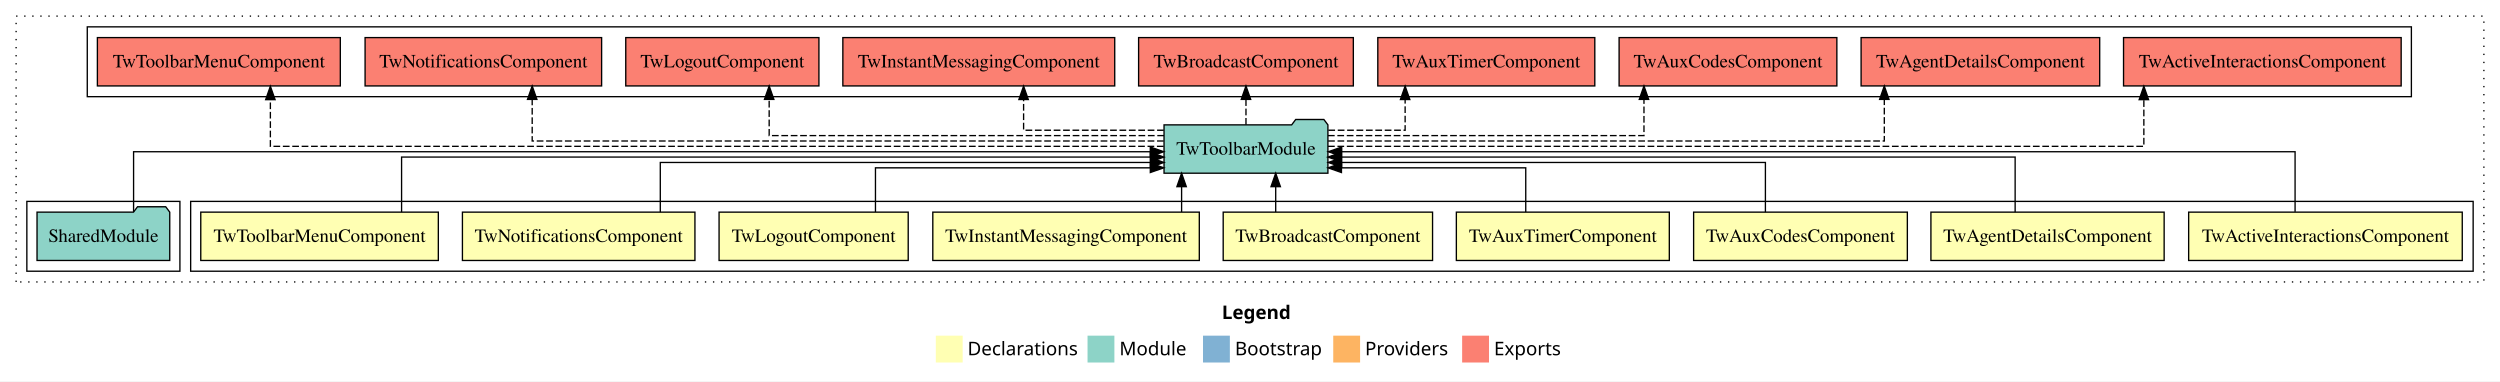
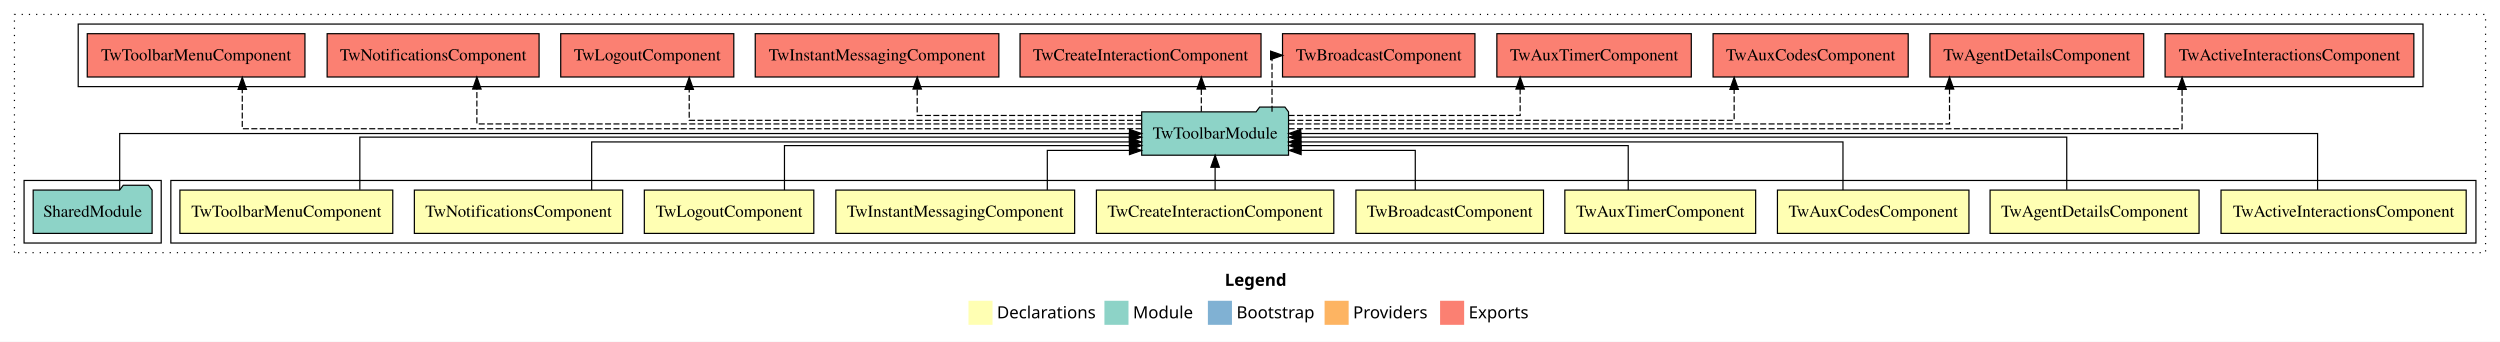
- <svg xmlns="http://www.w3.org/2000/svg" width="1862pt" height="284pt" viewBox="0.00 0.00 1862.00 284.00">
+ <svg xmlns="http://www.w3.org/2000/svg" width="2078pt" height="284pt" viewBox="0.00 0.00 2078.00 284.00">
  <g id="graph0" class="graph" transform="scale(1 1) rotate(0) translate(4 280)">
-     <polygon fill="#ffffff" stroke="transparent" points="-4,4 -4,-280 1858,-280 1858,4 -4,4" />
-     <text text-anchor="start" x="906.009" y="-42.4" font-family="sans-serif" font-weight="bold" font-size="14.00" fill="#000000">Legend</text>
-     <polygon fill="#ffffb3" stroke="transparent" points="693,-10 693,-30 713,-30 713,-10 693,-10" />
-     <text text-anchor="start" x="716.629" y="-15.4" font-family="sans-serif" font-size="14.00" fill="#000000">  Declarations</text>
-     <polygon fill="#8dd3c7" stroke="transparent" points="806,-10 806,-30 826,-30 826,-10 806,-10" />
-     <text text-anchor="start" x="829.725" y="-15.4" font-family="sans-serif" font-size="14.00" fill="#000000">  Module</text>
-     <polygon fill="#80b1d3" stroke="transparent" points="892,-10 892,-30 912,-30 912,-10 892,-10" />
-     <text text-anchor="start" x="915.781" y="-15.4" font-family="sans-serif" font-size="14.00" fill="#000000">  Bootstrap</text>
-     <polygon fill="#fdb462" stroke="transparent" points="989,-10 989,-30 1009,-30 1009,-10 989,-10" />
-     <text text-anchor="start" x="1012.673" y="-15.4" font-family="sans-serif" font-size="14.00" fill="#000000">  Providers</text>
-     <polygon fill="#fb8072" stroke="transparent" points="1085,-10 1085,-30 1105,-30 1105,-10 1085,-10" />
-     <text text-anchor="start" x="1108.726" y="-15.4" font-family="sans-serif" font-size="14.00" fill="#000000">  Exports</text>
+     <polygon fill="#ffffff" stroke="transparent" points="-4,4 -4,-280 2074,-280 2074,4 -4,4" />
+     <text text-anchor="start" x="1014.009" y="-42.4" font-family="sans-serif" font-weight="bold" font-size="14.00" fill="#000000">Legend</text>
+     <polygon fill="#ffffb3" stroke="transparent" points="801,-10 801,-30 821,-30 821,-10 801,-10" />
+     <text text-anchor="start" x="824.629" y="-15.4" font-family="sans-serif" font-size="14.00" fill="#000000">  Declarations</text>
+     <polygon fill="#8dd3c7" stroke="transparent" points="914,-10 914,-30 934,-30 934,-10 914,-10" />
+     <text text-anchor="start" x="937.725" y="-15.4" font-family="sans-serif" font-size="14.00" fill="#000000">  Module</text>
+     <polygon fill="#80b1d3" stroke="transparent" points="1000,-10 1000,-30 1020,-30 1020,-10 1000,-10" />
+     <text text-anchor="start" x="1023.781" y="-15.4" font-family="sans-serif" font-size="14.00" fill="#000000">  Bootstrap</text>
+     <polygon fill="#fdb462" stroke="transparent" points="1097,-10 1097,-30 1117,-30 1117,-10 1097,-10" />
+     <text text-anchor="start" x="1120.673" y="-15.4" font-family="sans-serif" font-size="14.00" fill="#000000">  Providers</text>
+     <polygon fill="#fb8072" stroke="transparent" points="1193,-10 1193,-30 1213,-30 1213,-10 1193,-10" />
+     <text text-anchor="start" x="1216.726" y="-15.4" font-family="sans-serif" font-size="14.00" fill="#000000">  Exports</text>
    <g id="clust1" class="cluster">
-       <polygon fill="none" stroke="#000000" stroke-dasharray="1,5" points="8,-70 8,-268 1846,-268 1846,-70 8,-70" />
+       <polygon fill="none" stroke="#000000" stroke-dasharray="1,5" points="8,-70 8,-268 2062,-268 2062,-70 8,-70" />
    </g>
    <g id="clust2" class="cluster">
-       <polygon fill="none" stroke="#000000" points="138,-78 138,-130 1838,-130 1838,-78 138,-78" />
-     </g>
-     <g id="clust12" class="cluster">
+       <polygon fill="none" stroke="#000000" points="138,-78 138,-130 2054,-130 2054,-78 138,-78" />
+     </g>
+     <g id="clust13" class="cluster">
      <polygon fill="none" stroke="#000000" points="16,-78 16,-130 130,-130 130,-78 16,-78" />
    </g>
-     <g id="clust13" class="cluster">
-       <polygon fill="none" stroke="#000000" points="61,-208 61,-260 1792,-260 1792,-208 61,-208" />
+     <g id="clust14" class="cluster">
+       <polygon fill="none" stroke="#000000" points="61,-208 61,-260 2010,-260 2010,-208 61,-208" />
    </g>
    <g id="node1" class="node">
-       <polygon fill="#ffffb3" stroke="#000000" points="1829.89,-122 1626.11,-122 1626.11,-86 1829.89,-86 1829.89,-122" />
-       <text text-anchor="middle" x="1728" y="-99.8" font-family="Times,serif" font-size="14.00" fill="#000000">TwActiveInteractionsComponent</text>
-     </g>
-     <g id="node10" class="node">
-       <polygon fill="#8dd3c7" stroke="#000000" points="985.028,-187 982.028,-191 961.028,-191 958.028,-187 862.972,-187 862.972,-151 985.028,-151 985.028,-187" />
-       <text text-anchor="middle" x="924" y="-164.8" font-family="Times,serif" font-size="14.00" fill="#000000">TwToolbarModule</text>
+       <polygon fill="#ffffb3" stroke="#000000" points="2045.89,-122 1842.11,-122 1842.11,-86 2045.89,-86 2045.89,-122" />
+       <text text-anchor="middle" x="1944" y="-99.8" font-family="Times,serif" font-size="14.00" fill="#000000">TwActiveInteractionsComponent</text>
+     </g>
+     <g id="node11" class="node">
+       <polygon fill="#8dd3c7" stroke="#000000" points="1067.028,-187 1064.028,-191 1043.028,-191 1040.028,-187 944.972,-187 944.972,-151 1067.028,-151 1067.028,-187" />
+       <text text-anchor="middle" x="1006" y="-164.8" font-family="Times,serif" font-size="14.00" fill="#000000">TwToolbarModule</text>
    </g>
    <g id="edge1" class="edge">
-       <path fill="none" stroke="#000000" d="M1705.375,-122.222C1705.375,-140.828 1705.375,-167 1705.375,-167 1705.375,-167 995.313,-167 995.313,-167" />
-       <polygon fill="#000000" stroke="#000000" points="995.313,-163.5 985.313,-167 995.313,-170.5 995.313,-163.5" />
+       <path fill="none" stroke="#000000" d="M1922.375,-122.106C1922.375,-141.339 1922.375,-169 1922.375,-169 1922.375,-169 1077.192,-169 1077.192,-169" />
+       <polygon fill="#000000" stroke="#000000" points="1077.192,-165.5 1067.192,-169 1077.192,-172.5 1077.192,-165.5" />
    </g>
    <g id="node2" class="node">
-       <polygon fill="#ffffb3" stroke="#000000" points="1607.856,-122 1434.144,-122 1434.144,-86 1607.856,-86 1607.856,-122" />
-       <text text-anchor="middle" x="1521" y="-99.8" font-family="Times,serif" font-size="14.00" fill="#000000">TwAgentDetailsComponent</text>
+       <polygon fill="#ffffb3" stroke="#000000" points="1823.856,-122 1650.144,-122 1650.144,-86 1823.856,-86 1823.856,-122" />
+       <text text-anchor="middle" x="1737" y="-99.8" font-family="Times,serif" font-size="14.00" fill="#000000">TwAgentDetailsComponent</text>
    </g>
    <g id="edge2" class="edge">
-       <path fill="none" stroke="#000000" d="M1496.875,-122.022C1496.875,-139.373 1496.875,-163 1496.875,-163 1496.875,-163 995.036,-163 995.036,-163" />
-       <polygon fill="#000000" stroke="#000000" points="995.036,-159.5 985.036,-163 995.036,-166.5 995.036,-159.5" />
+       <path fill="none" stroke="#000000" d="M1713.875,-122.267C1713.875,-140.555 1713.875,-166 1713.875,-166 1713.875,-166 1077.273,-166 1077.273,-166" />
+       <polygon fill="#000000" stroke="#000000" points="1077.273,-162.5 1067.273,-166 1077.273,-169.5 1077.273,-162.5" />
    </g>
    <g id="node3" class="node">
-       <polygon fill="#ffffb3" stroke="#000000" points="1416.594,-122 1257.406,-122 1257.406,-86 1416.594,-86 1416.594,-122" />
-       <text text-anchor="middle" x="1337" y="-99.8" font-family="Times,serif" font-size="14.00" fill="#000000">TwAuxCodesComponent</text>
+       <polygon fill="#ffffb3" stroke="#000000" points="1632.594,-122 1473.406,-122 1473.406,-86 1632.594,-86 1632.594,-122" />
+       <text text-anchor="middle" x="1553" y="-99.8" font-family="Times,serif" font-size="14.00" fill="#000000">TwAuxCodesComponent</text>
    </g>
    <g id="edge3" class="edge">
-       <path fill="none" stroke="#000000" d="M1310.875,-122.009C1310.875,-138.049 1310.875,-159 1310.875,-159 1310.875,-159 995.302,-159 995.302,-159" />
-       <polygon fill="#000000" stroke="#000000" points="995.302,-155.5 985.302,-159 995.302,-162.5 995.302,-155.5" />
+       <path fill="none" stroke="#000000" d="M1527.875,-122.034C1527.875,-139.06 1527.875,-162 1527.875,-162 1527.875,-162 1077.143,-162 1077.143,-162" />
+       <polygon fill="#000000" stroke="#000000" points="1077.143,-158.5 1067.143,-162 1077.143,-165.5 1077.143,-158.5" />
    </g>
    <g id="node4" class="node">
-       <polygon fill="#ffffb3" stroke="#000000" points="1239.307,-122 1080.693,-122 1080.693,-86 1239.307,-86 1239.307,-122" />
-       <text text-anchor="middle" x="1160" y="-99.8" font-family="Times,serif" font-size="14.00" fill="#000000">TwAuxTimerComponent</text>
+       <polygon fill="#ffffb3" stroke="#000000" points="1455.307,-122 1296.693,-122 1296.693,-86 1455.307,-86 1455.307,-122" />
+       <text text-anchor="middle" x="1376" y="-99.8" font-family="Times,serif" font-size="14.00" fill="#000000">TwAuxTimerComponent</text>
    </g>
    <g id="edge4" class="edge">
-       <path fill="none" stroke="#000000" d="M1132.375,-122.124C1132.375,-136.783 1132.375,-155 1132.375,-155 1132.375,-155 995.111,-155 995.111,-155" />
-       <polygon fill="#000000" stroke="#000000" points="995.111,-151.5 985.111,-155 995.111,-158.5 995.111,-151.5" />
+       <path fill="none" stroke="#000000" d="M1349.375,-122.009C1349.375,-138.049 1349.375,-159 1349.375,-159 1349.375,-159 1077.389,-159 1077.389,-159" />
+       <polygon fill="#000000" stroke="#000000" points="1077.389,-155.5 1067.389,-159 1077.389,-162.5 1077.389,-155.5" />
    </g>
    <g id="node5" class="node">
-       <polygon fill="#ffffb3" stroke="#000000" points="1062.968,-122 907.032,-122 907.032,-86 1062.968,-86 1062.968,-122" />
-       <text text-anchor="middle" x="985" y="-99.8" font-family="Times,serif" font-size="14.00" fill="#000000">TwBroadcastComponent</text>
+       <polygon fill="#ffffb3" stroke="#000000" points="1278.968,-122 1123.032,-122 1123.032,-86 1278.968,-86 1278.968,-122" />
+       <text text-anchor="middle" x="1201" y="-99.8" font-family="Times,serif" font-size="14.00" fill="#000000">TwBroadcastComponent</text>
    </g>
    <g id="edge5" class="edge">
-       <path fill="none" stroke="#000000" d="M946.14,-122.106C946.14,-122.106 946.14,-140.991 946.14,-140.991" />
-       <polygon fill="#000000" stroke="#000000" points="942.64,-140.991 946.14,-150.991 949.64,-140.991 942.64,-140.991" />
+       <path fill="none" stroke="#000000" d="M1172.375,-122.124C1172.375,-136.783 1172.375,-155 1172.375,-155 1172.375,-155 1077.479,-155 1077.479,-155" />
+       <polygon fill="#000000" stroke="#000000" points="1077.479,-151.5 1067.479,-155 1077.479,-158.5 1077.479,-151.5" />
    </g>
    <g id="node6" class="node">
+       <polygon fill="#ffffb3" stroke="#000000" points="1104.66,-122 907.34,-122 907.34,-86 1104.66,-86 1104.66,-122" />
+       <text text-anchor="middle" x="1006" y="-99.8" font-family="Times,serif" font-size="14.00" fill="#000000">TwCreateInteractionComponent</text>
+     </g>
+     <g id="edge6" class="edge">
+       <path fill="none" stroke="#000000" d="M1006,-122.106C1006,-122.106 1006,-140.991 1006,-140.991" />
+       <polygon fill="#000000" stroke="#000000" points="1002.5,-140.991 1006,-150.991 1009.5,-140.991 1002.5,-140.991" />
+     </g>
+     <g id="node7" class="node">
      <polygon fill="#ffffb3" stroke="#000000" points="889.246,-122 690.754,-122 690.754,-86 889.246,-86 889.246,-122" />
      <text text-anchor="middle" x="790" y="-99.8" font-family="Times,serif" font-size="14.00" fill="#000000">TwInstantMessagingComponent</text>
    </g>
-     <g id="edge6" class="edge">
-       <path fill="none" stroke="#000000" d="M876.055,-122.106C876.055,-122.106 876.055,-140.991 876.055,-140.991" />
-       <polygon fill="#000000" stroke="#000000" points="872.555,-140.991 876.055,-150.991 879.555,-140.991 872.555,-140.991" />
-     </g>
-     <g id="node7" class="node">
+     <g id="edge7" class="edge">
+       <path fill="none" stroke="#000000" d="M866.522,-122.124C866.522,-136.783 866.522,-155 866.522,-155 866.522,-155 934.823,-155 934.823,-155" />
+       <polygon fill="#000000" stroke="#000000" points="934.823,-158.5 944.823,-155 934.823,-151.5 934.823,-158.5" />
+     </g>
+     <g id="node8" class="node">
      <polygon fill="#ffffb3" stroke="#000000" points="672.436,-122 531.564,-122 531.564,-86 672.436,-86 672.436,-122" />
      <text text-anchor="middle" x="602" y="-99.8" font-family="Times,serif" font-size="14.00" fill="#000000">TwLogoutComponent</text>
    </g>
-     <g id="edge7" class="edge">
-       <path fill="none" stroke="#000000" d="M648.047,-122.124C648.047,-136.783 648.047,-155 648.047,-155 648.047,-155 852.757,-155 852.757,-155" />
-       <polygon fill="#000000" stroke="#000000" points="852.757,-158.5 862.757,-155 852.757,-151.5 852.757,-158.5" />
-     </g>
-     <g id="node8" class="node">
+     <g id="edge8" class="edge">
+       <path fill="none" stroke="#000000" d="M648.047,-122.009C648.047,-138.049 648.047,-159 648.047,-159 648.047,-159 934.872,-159 934.872,-159" />
+       <polygon fill="#000000" stroke="#000000" points="934.872,-162.5 944.872,-159 934.872,-155.5 934.872,-162.5" />
+     </g>
+     <g id="node9" class="node">
      <polygon fill="#ffffb3" stroke="#000000" points="513.586,-122 340.414,-122 340.414,-86 513.586,-86 513.586,-122" />
      <text text-anchor="middle" x="427" y="-99.8" font-family="Times,serif" font-size="14.00" fill="#000000">TwNotificationsComponent</text>
    </g>
-     <g id="edge8" class="edge">
-       <path fill="none" stroke="#000000" d="M487.788,-122.009C487.788,-138.049 487.788,-159 487.788,-159 487.788,-159 852.887,-159 852.887,-159" />
-       <polygon fill="#000000" stroke="#000000" points="852.887,-162.5 862.887,-159 852.887,-155.5 852.887,-162.5" />
-     </g>
-     <g id="node9" class="node">
+     <g id="edge9" class="edge">
+       <path fill="none" stroke="#000000" d="M487.788,-122.034C487.788,-139.06 487.788,-162 487.788,-162 487.788,-162 934.775,-162 934.775,-162" />
+       <polygon fill="#000000" stroke="#000000" points="934.775,-165.5 944.775,-162 934.775,-158.5 934.775,-165.5" />
+     </g>
+     <g id="node10" class="node">
      <polygon fill="#ffffb3" stroke="#000000" points="322.469,-122 145.531,-122 145.531,-86 322.469,-86 322.469,-122" />
      <text text-anchor="middle" x="234" y="-99.8" font-family="Times,serif" font-size="14.00" fill="#000000">TwToolbarMenuComponent</text>
    </g>
-     <g id="edge9" class="edge">
-       <path fill="none" stroke="#000000" d="M295.096,-122.022C295.096,-139.373 295.096,-163 295.096,-163 295.096,-163 852.84,-163 852.84,-163" />
-       <polygon fill="#000000" stroke="#000000" points="852.84,-166.5 862.84,-163 852.84,-159.5 852.84,-166.5" />
-     </g>
-     <g id="node12" class="node">
-       <polygon fill="#fb8072" stroke="#000000" points="1784.39,-252 1577.61,-252 1577.61,-216 1784.39,-216 1784.39,-252" />
-       <text text-anchor="middle" x="1681" y="-229.8" font-family="Times,serif" font-size="14.00" fill="#000000">TwActiveInteractionsComponent </text>
-     </g>
-     <g id="edge11" class="edge">
-       <path fill="none" stroke="#000000" stroke-dasharray="5,2" d="M985.119,-171C1150.206,-171 1592.741,-171 1592.741,-171 1592.741,-171 1592.741,-205.778 1592.741,-205.778" />
-       <polygon fill="#000000" stroke="#000000" points="1589.242,-205.778 1592.741,-215.778 1596.242,-205.778 1589.242,-205.778" />
+     <g id="edge10" class="edge">
+       <path fill="none" stroke="#000000" d="M295.096,-122.267C295.096,-140.555 295.096,-166 295.096,-166 295.096,-166 934.773,-166 934.773,-166" />
+       <polygon fill="#000000" stroke="#000000" points="934.774,-169.5 944.773,-166 934.773,-162.5 934.774,-169.5" />
    </g>
    <g id="node13" class="node">
-       <polygon fill="#fb8072" stroke="#000000" points="1559.856,-252 1382.144,-252 1382.144,-216 1559.856,-216 1559.856,-252" />
-       <text text-anchor="middle" x="1471" y="-229.8" font-family="Times,serif" font-size="14.00" fill="#000000">TwAgentDetailsComponent </text>
+       <polygon fill="#fb8072" stroke="#000000" points="2002.39,-252 1795.61,-252 1795.61,-216 2002.39,-216 2002.39,-252" />
+       <text text-anchor="middle" x="1899" y="-229.8" font-family="Times,serif" font-size="14.00" fill="#000000">TwActiveInteractionsComponent </text>
    </g>
    <g id="edge12" class="edge">
-       <path fill="none" stroke="#000000" stroke-dasharray="5,2" d="M985.181,-175C1113.589,-175 1399.435,-175 1399.435,-175 1399.435,-175 1399.435,-205.977 1399.435,-205.977" />
-       <polygon fill="#000000" stroke="#000000" points="1395.935,-205.977 1399.435,-215.977 1402.935,-205.977 1395.935,-205.977" />
+       <path fill="none" stroke="#000000" stroke-dasharray="5,2" d="M1067.071,-173C1254.636,-173 1809.741,-173 1809.741,-173 1809.741,-173 1809.741,-205.698 1809.741,-205.698" />
+       <polygon fill="#000000" stroke="#000000" points="1806.242,-205.698 1809.741,-215.698 1813.242,-205.698 1806.242,-205.698" />
    </g>
    <g id="node14" class="node">
-       <polygon fill="#fb8072" stroke="#000000" points="1364.094,-252 1201.906,-252 1201.906,-216 1364.094,-216 1364.094,-252" />
-       <text text-anchor="middle" x="1283" y="-229.8" font-family="Times,serif" font-size="14.00" fill="#000000">TwAuxCodesComponent </text>
+       <polygon fill="#fb8072" stroke="#000000" points="1777.856,-252 1600.144,-252 1600.144,-216 1777.856,-216 1777.856,-252" />
+       <text text-anchor="middle" x="1689" y="-229.8" font-family="Times,serif" font-size="14.00" fill="#000000">TwAgentDetailsComponent </text>
    </g>
    <g id="edge13" class="edge">
-       <path fill="none" stroke="#000000" stroke-dasharray="5,2" d="M985.061,-179C1071.836,-179 1220.428,-179 1220.428,-179 1220.428,-179 1220.428,-205.991 1220.428,-205.991" />
-       <polygon fill="#000000" stroke="#000000" points="1216.928,-205.991 1220.428,-215.991 1223.928,-205.991 1216.928,-205.991" />
+       <path fill="none" stroke="#000000" stroke-dasharray="5,2" d="M1067.044,-177C1221.644,-177 1616.435,-177 1616.435,-177 1616.435,-177 1616.435,-205.965 1616.435,-205.965" />
+       <polygon fill="#000000" stroke="#000000" points="1612.935,-205.965 1616.435,-215.965 1619.935,-205.965 1612.935,-205.965" />
    </g>
    <g id="node15" class="node">
-       <polygon fill="#fb8072" stroke="#000000" points="1183.807,-252 1022.193,-252 1022.193,-216 1183.807,-216 1183.807,-252" />
-       <text text-anchor="middle" x="1103" y="-229.8" font-family="Times,serif" font-size="14.00" fill="#000000">TwAuxTimerComponent </text>
+       <polygon fill="#fb8072" stroke="#000000" points="1582.094,-252 1419.906,-252 1419.906,-216 1582.094,-216 1582.094,-252" />
+       <text text-anchor="middle" x="1501" y="-229.8" font-family="Times,serif" font-size="14.00" fill="#000000">TwAuxCodesComponent </text>
    </g>
    <g id="edge14" class="edge">
-       <path fill="none" stroke="#000000" stroke-dasharray="5,2" d="M985.353,-183C1014.278,-183 1042.54,-183 1042.54,-183 1042.54,-183 1042.54,-205.876 1042.54,-205.876" />
-       <polygon fill="#000000" stroke="#000000" points="1039.04,-205.876 1042.54,-215.876 1046.04,-205.876 1039.04,-205.876" />
+       <path fill="none" stroke="#000000" stroke-dasharray="5,2" d="M1067.355,-180C1186.465,-180 1437.428,-180 1437.428,-180 1437.428,-180 1437.428,-205.718 1437.428,-205.718" />
+       <polygon fill="#000000" stroke="#000000" points="1433.928,-205.718 1437.428,-215.718 1440.928,-205.718 1433.928,-205.718" />
    </g>
    <g id="node16" class="node">
-       <polygon fill="#fb8072" stroke="#000000" points="1003.968,-252 844.032,-252 844.032,-216 1003.968,-216 1003.968,-252" />
-       <text text-anchor="middle" x="924" y="-229.8" font-family="Times,serif" font-size="14.00" fill="#000000">TwBroadcastComponent </text>
+       <polygon fill="#fb8072" stroke="#000000" points="1401.807,-252 1240.193,-252 1240.193,-216 1401.807,-216 1401.807,-252" />
+       <text text-anchor="middle" x="1321" y="-229.8" font-family="Times,serif" font-size="14.00" fill="#000000">TwAuxTimerComponent </text>
    </g>
    <g id="edge15" class="edge">
-       <path fill="none" stroke="#000000" stroke-dasharray="5,2" d="M924,-187.106C924,-187.106 924,-205.991 924,-205.991" />
-       <polygon fill="#000000" stroke="#000000" points="920.5,-205.991 924,-215.991 927.5,-205.991 920.5,-205.991" />
+       <path fill="none" stroke="#000000" stroke-dasharray="5,2" d="M1067.052,-184C1142.074,-184 1259.54,-184 1259.54,-184 1259.54,-184 1259.54,-205.949 1259.54,-205.949" />
+       <polygon fill="#000000" stroke="#000000" points="1256.04,-205.949 1259.54,-215.949 1263.04,-205.949 1256.04,-205.949" />
    </g>
    <g id="node17" class="node">
+       <polygon fill="#fb8072" stroke="#000000" points="1221.968,-252 1062.032,-252 1062.032,-216 1221.968,-216 1221.968,-252" />
+       <text text-anchor="middle" x="1142" y="-229.8" font-family="Times,serif" font-size="14.00" fill="#000000">TwBroadcastComponent </text>
+     </g>
+     <g id="edge16" class="edge">
+       <path fill="none" stroke="#000000" stroke-dasharray="5,2" d="M1053.298,-187.106C1053.298,-206.339 1053.298,-234 1053.298,-234 1053.298,-234 1054.181,-234 1054.181,-234" />
+       <polygon fill="#000000" stroke="#000000" points="1052.128,-237.5 1062.127,-234 1052.127,-230.5 1052.128,-237.5" />
+     </g>
+     <g id="node18" class="node">
+       <polygon fill="#fb8072" stroke="#000000" points="1044.16,-252 843.84,-252 843.84,-216 1044.16,-216 1044.16,-252" />
+       <text text-anchor="middle" x="944" y="-229.8" font-family="Times,serif" font-size="14.00" fill="#000000">TwCreateInteractionComponent </text>
+     </g>
+     <g id="edge17" class="edge">
+       <path fill="none" stroke="#000000" stroke-dasharray="5,2" d="M994.533,-187.106C994.533,-187.106 994.533,-205.991 994.533,-205.991" />
+       <polygon fill="#000000" stroke="#000000" points="991.033,-205.991 994.533,-215.991 998.033,-205.991 991.033,-205.991" />
+     </g>
+     <g id="node19" class="node">
      <polygon fill="#fb8072" stroke="#000000" points="826.246,-252 623.754,-252 623.754,-216 826.246,-216 826.246,-252" />
      <text text-anchor="middle" x="725" y="-229.8" font-family="Times,serif" font-size="14.00" fill="#000000">TwInstantMessagingComponent </text>
    </g>
-     <g id="edge16" class="edge">
-       <path fill="none" stroke="#000000" stroke-dasharray="5,2" d="M862.798,-183C815.617,-183 758.375,-183 758.375,-183 758.375,-183 758.375,-205.876 758.375,-205.876" />
-       <polygon fill="#000000" stroke="#000000" points="754.875,-205.876 758.375,-215.876 761.875,-205.876 754.875,-205.876" />
-     </g>
-     <g id="node18" class="node">
+     <g id="edge18" class="edge">
+       <path fill="none" stroke="#000000" stroke-dasharray="5,2" d="M944.789,-184C871.461,-184 758.375,-184 758.375,-184 758.375,-184 758.375,-205.949 758.375,-205.949" />
+       <polygon fill="#000000" stroke="#000000" points="754.875,-205.949 758.375,-215.949 761.875,-205.949 754.875,-205.949" />
+     </g>
+     <g id="node20" class="node">
      <polygon fill="#fb8072" stroke="#000000" points="605.935,-252 462.065,-252 462.065,-216 605.935,-216 605.935,-252" />
      <text text-anchor="middle" x="534" y="-229.8" font-family="Times,serif" font-size="14.00" fill="#000000">TwLogoutComponent </text>
    </g>
-     <g id="edge17" class="edge">
-       <path fill="none" stroke="#000000" stroke-dasharray="5,2" d="M862.952,-179C761.416,-179 568.875,-179 568.875,-179 568.875,-179 568.875,-205.991 568.875,-205.991" />
-       <polygon fill="#000000" stroke="#000000" points="565.375,-205.991 568.875,-215.991 572.375,-205.991 565.375,-205.991" />
-     </g>
-     <g id="node19" class="node">
+     <g id="edge19" class="edge">
+       <path fill="none" stroke="#000000" stroke-dasharray="5,2" d="M944.759,-180C824.456,-180 568.875,-180 568.875,-180 568.875,-180 568.875,-205.718 568.875,-205.718" />
+       <polygon fill="#000000" stroke="#000000" points="565.375,-205.718 568.875,-215.718 572.375,-205.718 565.375,-205.718" />
+     </g>
+     <g id="node21" class="node">
      <polygon fill="#fb8072" stroke="#000000" points="444.086,-252 267.914,-252 267.914,-216 444.086,-216 444.086,-252" />
      <text text-anchor="middle" x="356" y="-229.8" font-family="Times,serif" font-size="14.00" fill="#000000">TwNotificationsComponent </text>
    </g>
-     <g id="edge18" class="edge">
-       <path fill="none" stroke="#000000" stroke-dasharray="5,2" d="M862.756,-175C722.966,-175 392.375,-175 392.375,-175 392.375,-175 392.375,-205.977 392.375,-205.977" />
-       <polygon fill="#000000" stroke="#000000" points="388.875,-205.977 392.375,-215.977 395.875,-205.977 388.875,-205.977" />
-     </g>
-     <g id="node20" class="node">
+     <g id="edge20" class="edge">
+       <path fill="none" stroke="#000000" stroke-dasharray="5,2" d="M944.92,-177C789.711,-177 392.375,-177 392.375,-177 392.375,-177 392.375,-205.965 392.375,-205.965" />
+       <polygon fill="#000000" stroke="#000000" points="388.875,-205.965 392.375,-215.965 395.875,-205.965 388.875,-205.965" />
+     </g>
+     <g id="node22" class="node">
      <polygon fill="#fb8072" stroke="#000000" points="249.47,-252 68.53,-252 68.53,-216 249.47,-216 249.47,-252" />
      <text text-anchor="middle" x="159" y="-229.8" font-family="Times,serif" font-size="14.00" fill="#000000">TwToolbarMenuComponent </text>
    </g>
-     <g id="edge19" class="edge">
-       <path fill="none" stroke="#000000" stroke-dasharray="5,2" d="M862.675,-171C687.495,-171 197.375,-171 197.375,-171 197.375,-171 197.375,-205.778 197.375,-205.778" />
-       <polygon fill="#000000" stroke="#000000" points="193.875,-205.778 197.375,-215.778 200.875,-205.778 193.875,-205.778" />
-     </g>
-     <g id="node11" class="node">
+     <g id="edge21" class="edge">
+       <path fill="none" stroke="#000000" stroke-dasharray="5,2" d="M944.89,-173C756.51,-173 197.375,-173 197.375,-173 197.375,-173 197.375,-205.698 197.375,-205.698" />
+       <polygon fill="#000000" stroke="#000000" points="193.875,-205.698 197.375,-215.698 200.875,-205.698 193.875,-205.698" />
+     </g>
+     <g id="node12" class="node">
      <polygon fill="#8dd3c7" stroke="#000000" points="122.423,-122 119.423,-126 98.423,-126 95.423,-122 23.577,-122 23.577,-86 122.423,-86 122.423,-122" />
      <text text-anchor="middle" x="73" y="-99.8" font-family="Times,serif" font-size="14.00" fill="#000000">SharedModule</text>
    </g>
-     <g id="edge10" class="edge">
-       <path fill="none" stroke="#000000" d="M95.488,-122.222C95.488,-140.828 95.488,-167 95.488,-167 95.488,-167 852.741,-167 852.741,-167" />
-       <polygon fill="#000000" stroke="#000000" points="852.741,-170.5 862.741,-167 852.741,-163.5 852.741,-170.5" />
+     <g id="edge11" class="edge">
+       <path fill="none" stroke="#000000" d="M95.488,-122.106C95.488,-141.339 95.488,-169 95.488,-169 95.488,-169 934.845,-169 934.845,-169" />
+       <polygon fill="#000000" stroke="#000000" points="934.845,-172.5 944.845,-169 934.845,-165.5 934.845,-172.5" />
    </g>
  </g>
</svg>
